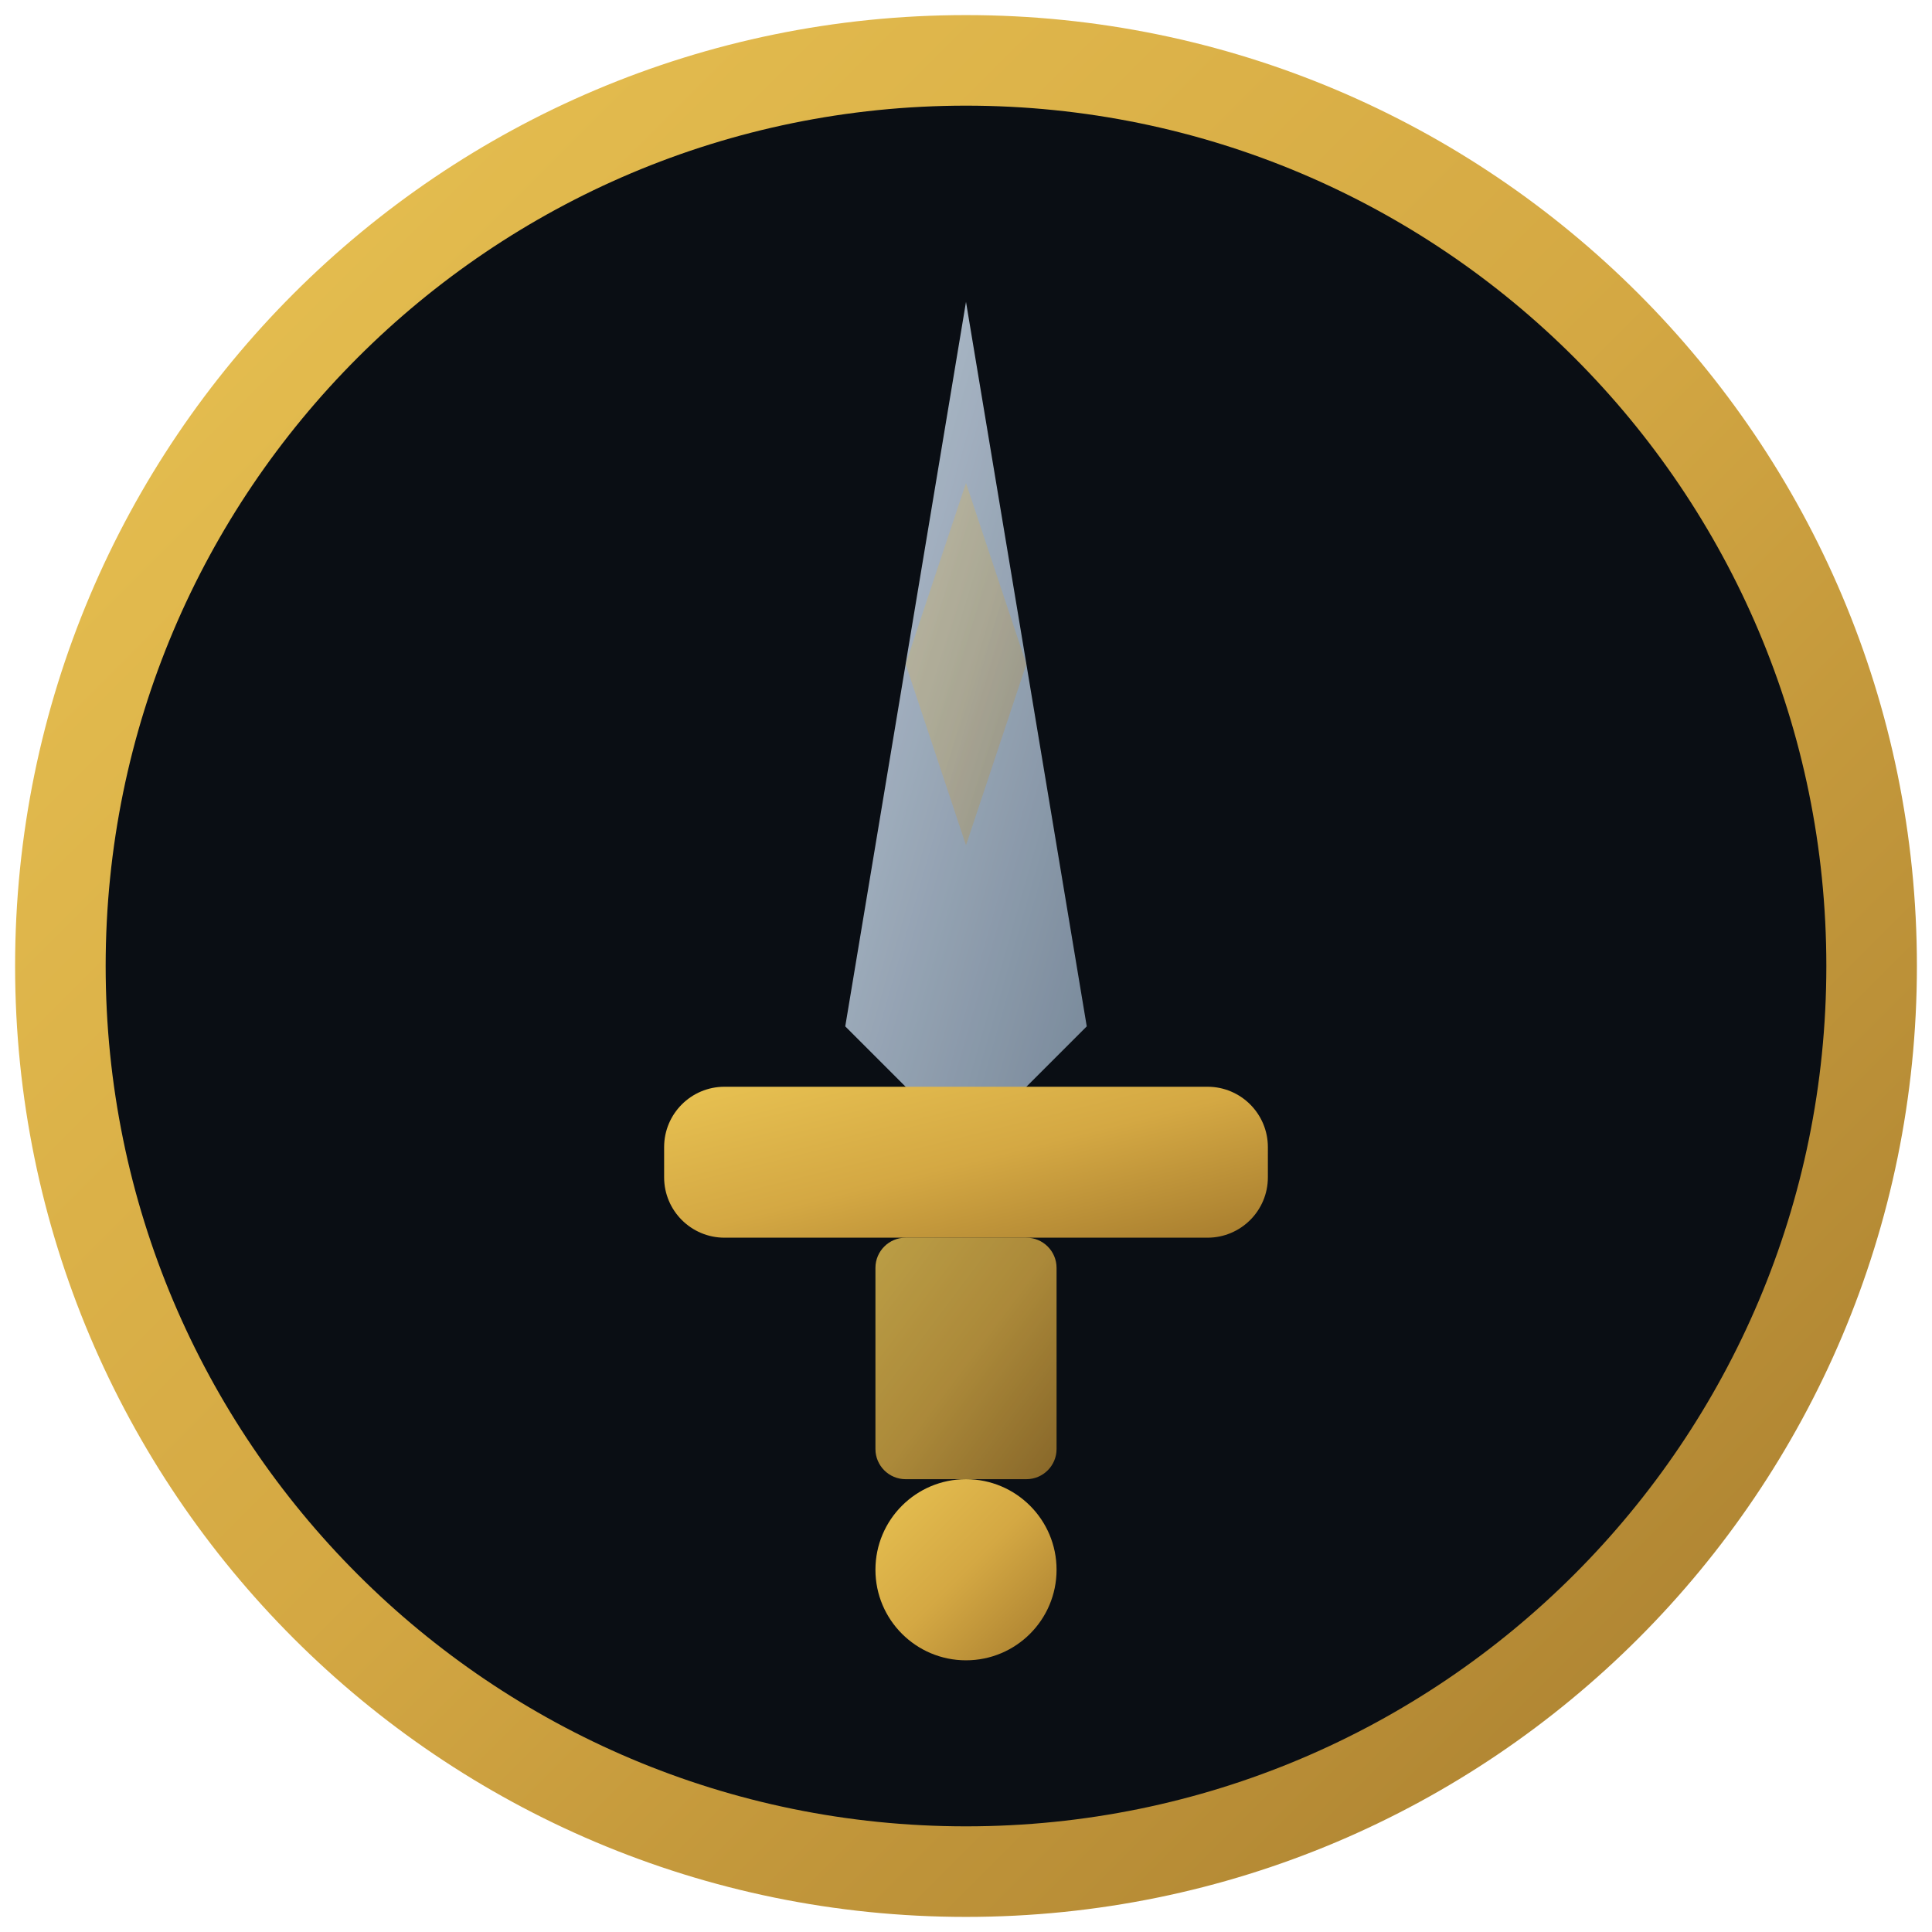
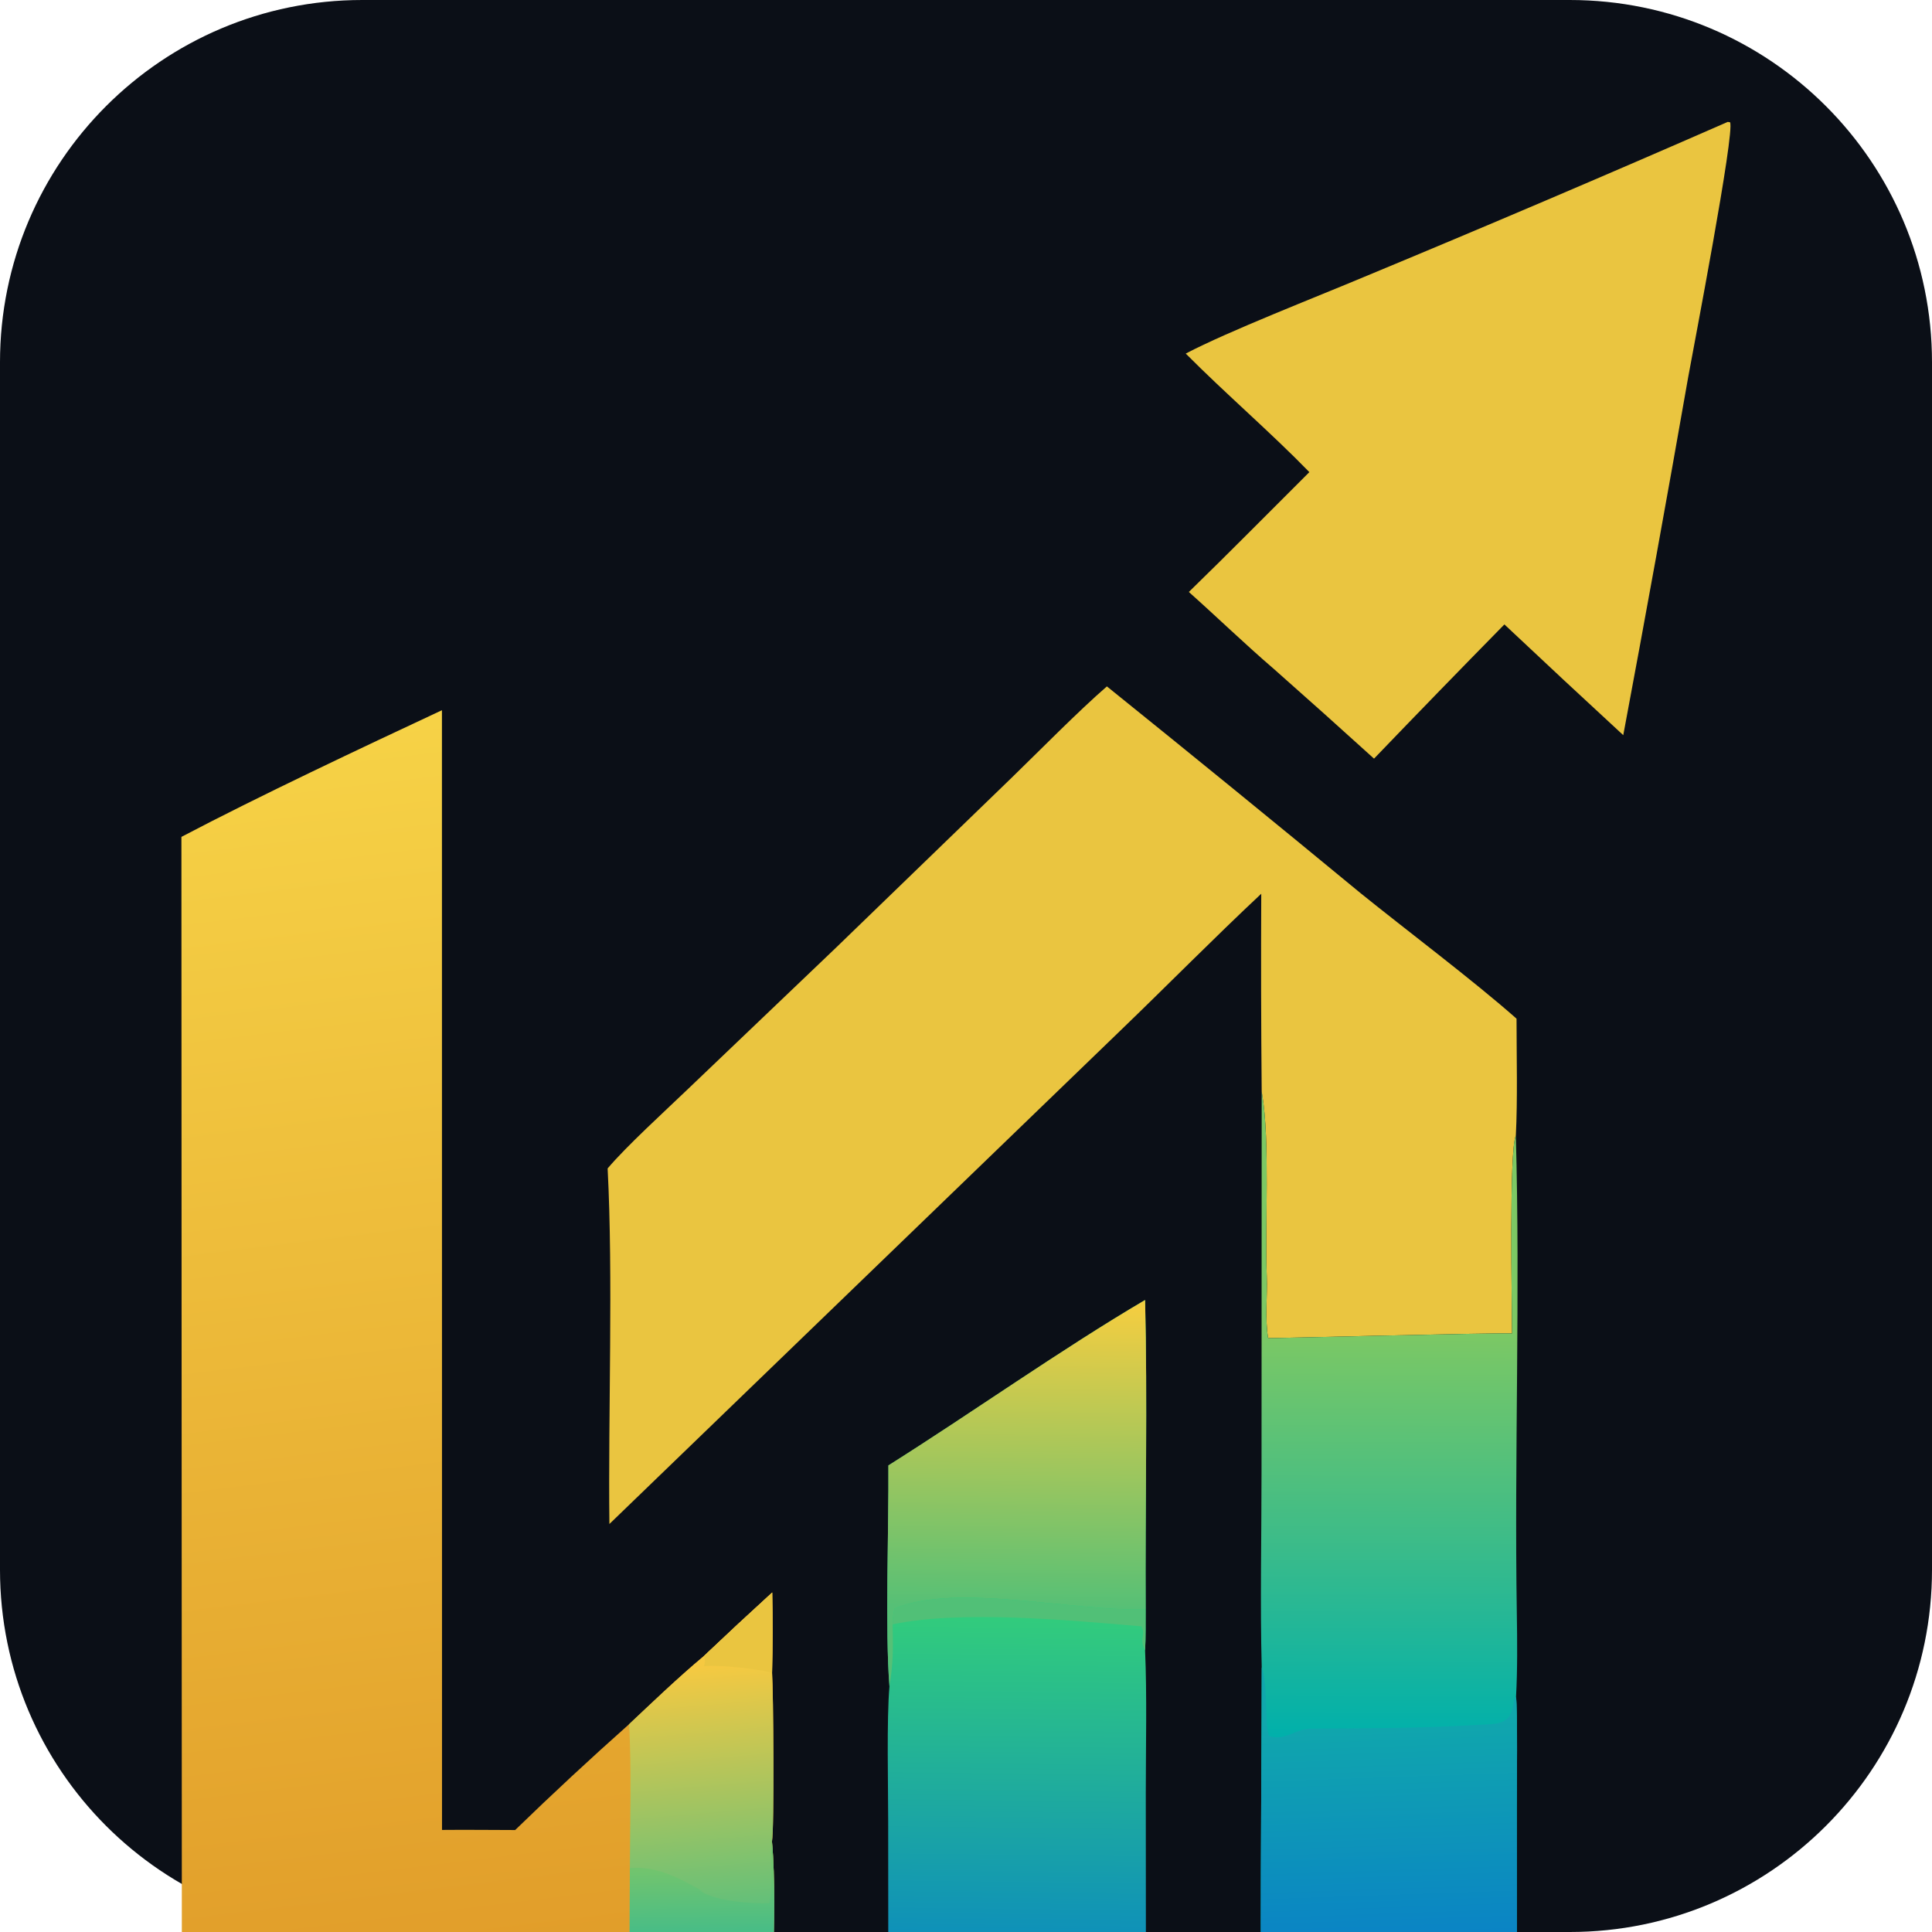
- <svg xmlns="http://www.w3.org/2000/svg" viewBox="0 0 32 32">
-   <defs>
-     <linearGradient id="gold" x1="0%" y1="0%" x2="100%" y2="100%">
-       <stop offset="0%" style="stop-color:#E8C252" />
-       <stop offset="50%" style="stop-color:#D4A843" />
-       <stop offset="100%" style="stop-color:#A67C2E" />
-     </linearGradient>
-     <linearGradient id="blade" x1="0%" y1="0%" x2="100%" y2="100%">
-       <stop offset="0%" style="stop-color:#C8D6E5" />
-       <stop offset="100%" style="stop-color:#8395A7" />
-     </linearGradient>
-   </defs>
-   <circle cx="16" cy="16" r="15" fill="#0A0E14" stroke="url(#gold)" stroke-width="1.5" />
-   <path d="M16 5 L18 17 L16 19 L14 17 Z" fill="url(#blade)" opacity="0.9" />
-   <rect x="11" y="18" width="10" height="2.5" rx="1" fill="url(#gold)" />
-   <rect x="14.5" y="20.5" width="3" height="4" rx="0.5" fill="url(#gold)" opacity="0.8" />
-   <circle cx="16" cy="26" r="1.5" fill="url(#gold)" />
-   <path d="M16 8 L17 11 L16 14 L15 11 Z" fill="url(#gold)" opacity="0.3" />
+ <svg xmlns="http://www.w3.org/2000/svg" viewBox="0 0 64 64" fill="none">
+   <rect width="64" height="64" rx="12" fill="#0B0F17" />
+   <g transform="translate(6, 4) scale(0.14)">
+     <defs>
+       <linearGradient id="a" gradientUnits="userSpaceOnUse" x1="58.59" y1="466" x2="19.73" y2="146">
+         <stop offset="0" stop-color="#DF9827" />
+         <stop offset="1" stop-color="#F6D246" />
+       </linearGradient>
+       <linearGradient id="b" gradientUnits="userSpaceOnUse" x1="120.59" y1="365.6" x2="125.46" y2="422.6">
+         <stop offset="0" stop-color="#F6C941" />
+         <stop offset="1" stop-color="#64C079" />
+       </linearGradient>
+       <linearGradient id="c" gradientUnits="userSpaceOnUse" x1="122.45" y1="414" x2="122.78" y2="441.7">
+         <stop offset="0" stop-color="#71C46E" />
+         <stop offset="1" stop-color="#23B69C" />
+       </linearGradient>
+       <linearGradient id="d" gradientUnits="userSpaceOnUse" x1="122.22" y1="439.2" x2="123.05" y2="461.1">
+         <stop offset="0" stop-color="#27B89C" />
+         <stop offset="1" stop-color="#159FC0" />
+       </linearGradient>
+       <linearGradient id="e" gradientUnits="userSpaceOnUse" x1="285.84" y1="286.7" x2="285.47" y2="382.6">
+         <stop offset="0" stop-color="#7CC864" />
+         <stop offset="1" stop-color="#00B0AB" />
+       </linearGradient>
+       <linearGradient id="f" gradientUnits="userSpaceOnUse" x1="284.26" y1="378.1" x2="287.14" y2="461.5">
+         <stop offset="0" stop-color="#10A7AC" />
+         <stop offset="1" stop-color="#076ED4" />
+       </linearGradient>
+       <linearGradient id="g" gradientUnits="userSpaceOnUse" x1="198.23" y1="353.4" x2="197.01" y2="460.8">
+         <stop offset="0" stop-color="#32CC7C" />
+         <stop offset="1" stop-color="#0078D2" />
+       </linearGradient>
+       <linearGradient id="h" gradientUnits="userSpaceOnUse" x1="198.28" y1="281" x2="197.41" y2="351.7">
+         <stop offset="0" stop-color="#F2CD41" />
+         <stop offset="1" stop-color="#56C076" />
+       </linearGradient>
+     </defs>
+     <path fill="url(#a)" d="M0.068 169.45C18.235 159.891 42.961 148.246 61.712 139.478L61.73 404.419C67.461 404.363 73.296 404.433 79.037 404.444C87.831 395.911 96.81 387.571 105.967 379.429C111.764 373.986 117.589 368.381 123.683 363.288C129.025 358.221 134.417 353.207 139.858 348.246C139.975 354.568 139.964 360.892 139.825 367.213C140.133 371.446 140.383 403.939 139.804 407.179C140.609 415.956 140.295 427.103 140.077 435.955C139.949 444.762 140.019 453.57 140.288 462.373L106.139 462.341L0.181 462.436L0.068 169.45Z" />
+     <path fill="url(#b)" d="M139.858 348.246C139.975 354.568 139.964 360.892 139.825 367.213C140.133 371.446 140.383 403.939 139.804 407.179C140.609 415.956 140.295 427.103 140.077 435.955C139.949 444.762 140.019 453.57 140.288 462.373L106.139 462.341L106.105 437.663L106.177 413.48C106.2 403.203 106.631 389.37 105.967 379.429C111.764 373.986 117.589 368.381 123.683 363.288C129.025 358.221 134.417 353.207 139.858 348.246Z" />
+     <path fill="url(#c)" d="M139.804 407.179C140.609 415.956 140.295 427.103 140.077 435.955C139.949 444.762 140.019 453.57 140.288 462.373L106.139 462.341L106.105 437.663L106.177 413.48C112.588 412.834 118.272 416.036 123.571 419.026L122.789 418.795C126.152 421.259 135.178 421.947 139.188 421.754C139.958 418.77 139.247 411.99 139.727 407.814L139.804 407.179Z" />
+     <path fill="url(#d)" d="M106.105 437.663L106.709 439.291C108.538 440.909 135.242 443.302 138.824 440.207C138.981 438.295 139.168 437.645 140.077 435.955C139.949 444.762 140.019 453.57 140.288 462.373L106.139 462.341L106.105 437.663Z" />
+     <path fill="#EAC540" d="M139.858 348.246C139.975 354.568 139.964 360.892 139.825 367.213C136.42 366.322 127.132 365.291 123.726 365.693C123.971 364.651 124.057 364.303 123.683 363.288C129.025 358.221 134.417 353.207 139.858 348.246Z" />
+     <path fill="#EAC540" d="M219.053 133.843C239.118 150.003 259.089 166.281 278.964 182.675C289.837 191.469 305.905 203.533 315.98 212.464C315.984 221.076 316.252 231.716 315.814 240.139C314.181 243.578 314.901 279.946 314.92 286.938C309.6 286.771 257.467 288.124 257.204 288.047C256.39 283.184 257.069 278.187 256.88 273.419C256.424 261.938 257.676 241.373 255.787 230.369L255.681 229.779C255.535 214.153 255.5 198.527 255.577 182.901C244.261 193.502 233.403 204.541 222.232 215.296L101.336 332.034C101.031 305.865 102.249 273.45 100.917 247.9C105.333 242.66 114.497 234.317 119.711 229.315L154.887 195.73L196.484 155.485C203.035 149.126 212.409 139.587 219.053 133.843Z" />
+     <path fill="#EAC540" d="M365.954 0.273L366.501 0.356C367.719 2.528 357.78 54.098 356.61 60.595C351.649 88.886 346.524 117.149 341.233 145.381C331.812 136.695 322.436 127.961 313.107 119.178C302.766 129.706 292.483 140.292 282.259 150.934C274.402 143.806 266.499 136.73 258.55 129.705C251.879 123.982 245.08 117.417 238.443 111.497C247.994 102.214 257.509 92.552 266.958 83.139C257.899 73.815 247.096 64.55 237.707 55.09C247.81 49.79 268.772 41.643 279.867 36.969C308.68 25.015 337.377 12.783 365.954 0.273Z" />
+     <path fill="url(#e)" d="M255.681 229.779L255.787 230.369C257.676 241.373 256.424 261.938 256.88 273.419C257.069 278.187 256.39 283.184 257.204 288.047C257.467 288.124 309.6 286.771 314.92 286.938C314.901 279.946 314.181 243.578 315.814 240.139C316.879 277.61 315.45 315.645 316.048 353.174C316.149 359.515 316.214 366.683 315.86 372.991C316.26 375.315 316.043 395.764 316.045 399.367L316.068 462.342L255.743 462.326C255.167 430.68 255.653 397.713 255.687 365.95C255.295 351.126 255.645 334.74 255.642 319.786L255.681 229.779Z" />
+     <path fill="url(#f)" d="M255.687 365.95C257.279 370.072 256.311 380.55 257.506 382.208C261.162 383.409 263.827 380.468 267.247 380.443C280.235 380.348 293.251 380.389 306.222 379.594C311.91 379.245 314.751 379.86 315.413 373.474L315.86 372.991C316.26 375.315 316.043 395.764 316.045 399.367L316.068 462.342L255.743 462.326C255.167 430.68 255.653 397.713 255.687 365.95Z" />
+     <path fill="url(#g)" d="M228.09 279.035C228.672 302.664 228.099 328.318 228.221 352.187C228.193 355.173 228.273 359.048 228.089 361.958C228.553 372.385 228.256 384.983 228.256 395.57L228.299 462.327L167.345 462.289L167.299 402.397C167.307 394.388 166.916 378.103 167.606 370.435C166.547 357.474 167.465 332.208 167.354 318.171C187.061 305.759 208.336 290.656 228.09 279.035Z" />
+     <path fill="url(#h)" d="M228.09 279.035C228.672 302.664 228.099 328.318 228.221 352.187C211.471 352.874 183.189 345.8 168.761 352.072C168.481 353.628 168.376 354.204 168.351 355.775C168.458 361.414 168.531 364.86 167.606 370.435C166.547 357.474 167.465 332.208 167.354 318.171C187.061 305.759 208.336 290.656 228.09 279.035Z" />
+     <path fill="#51C077" d="M168.351 355.775C168.376 354.204 168.481 353.628 168.761 352.072C183.189 345.8 211.471 352.874 228.221 352.187C228.193 355.173 228.273 359.048 228.089 361.958C226.553 358.85 228.416 358.409 227.208 356.246C210.034 354.799 184.62 352.364 168.351 355.775Z" />
+   </g>
</svg>
